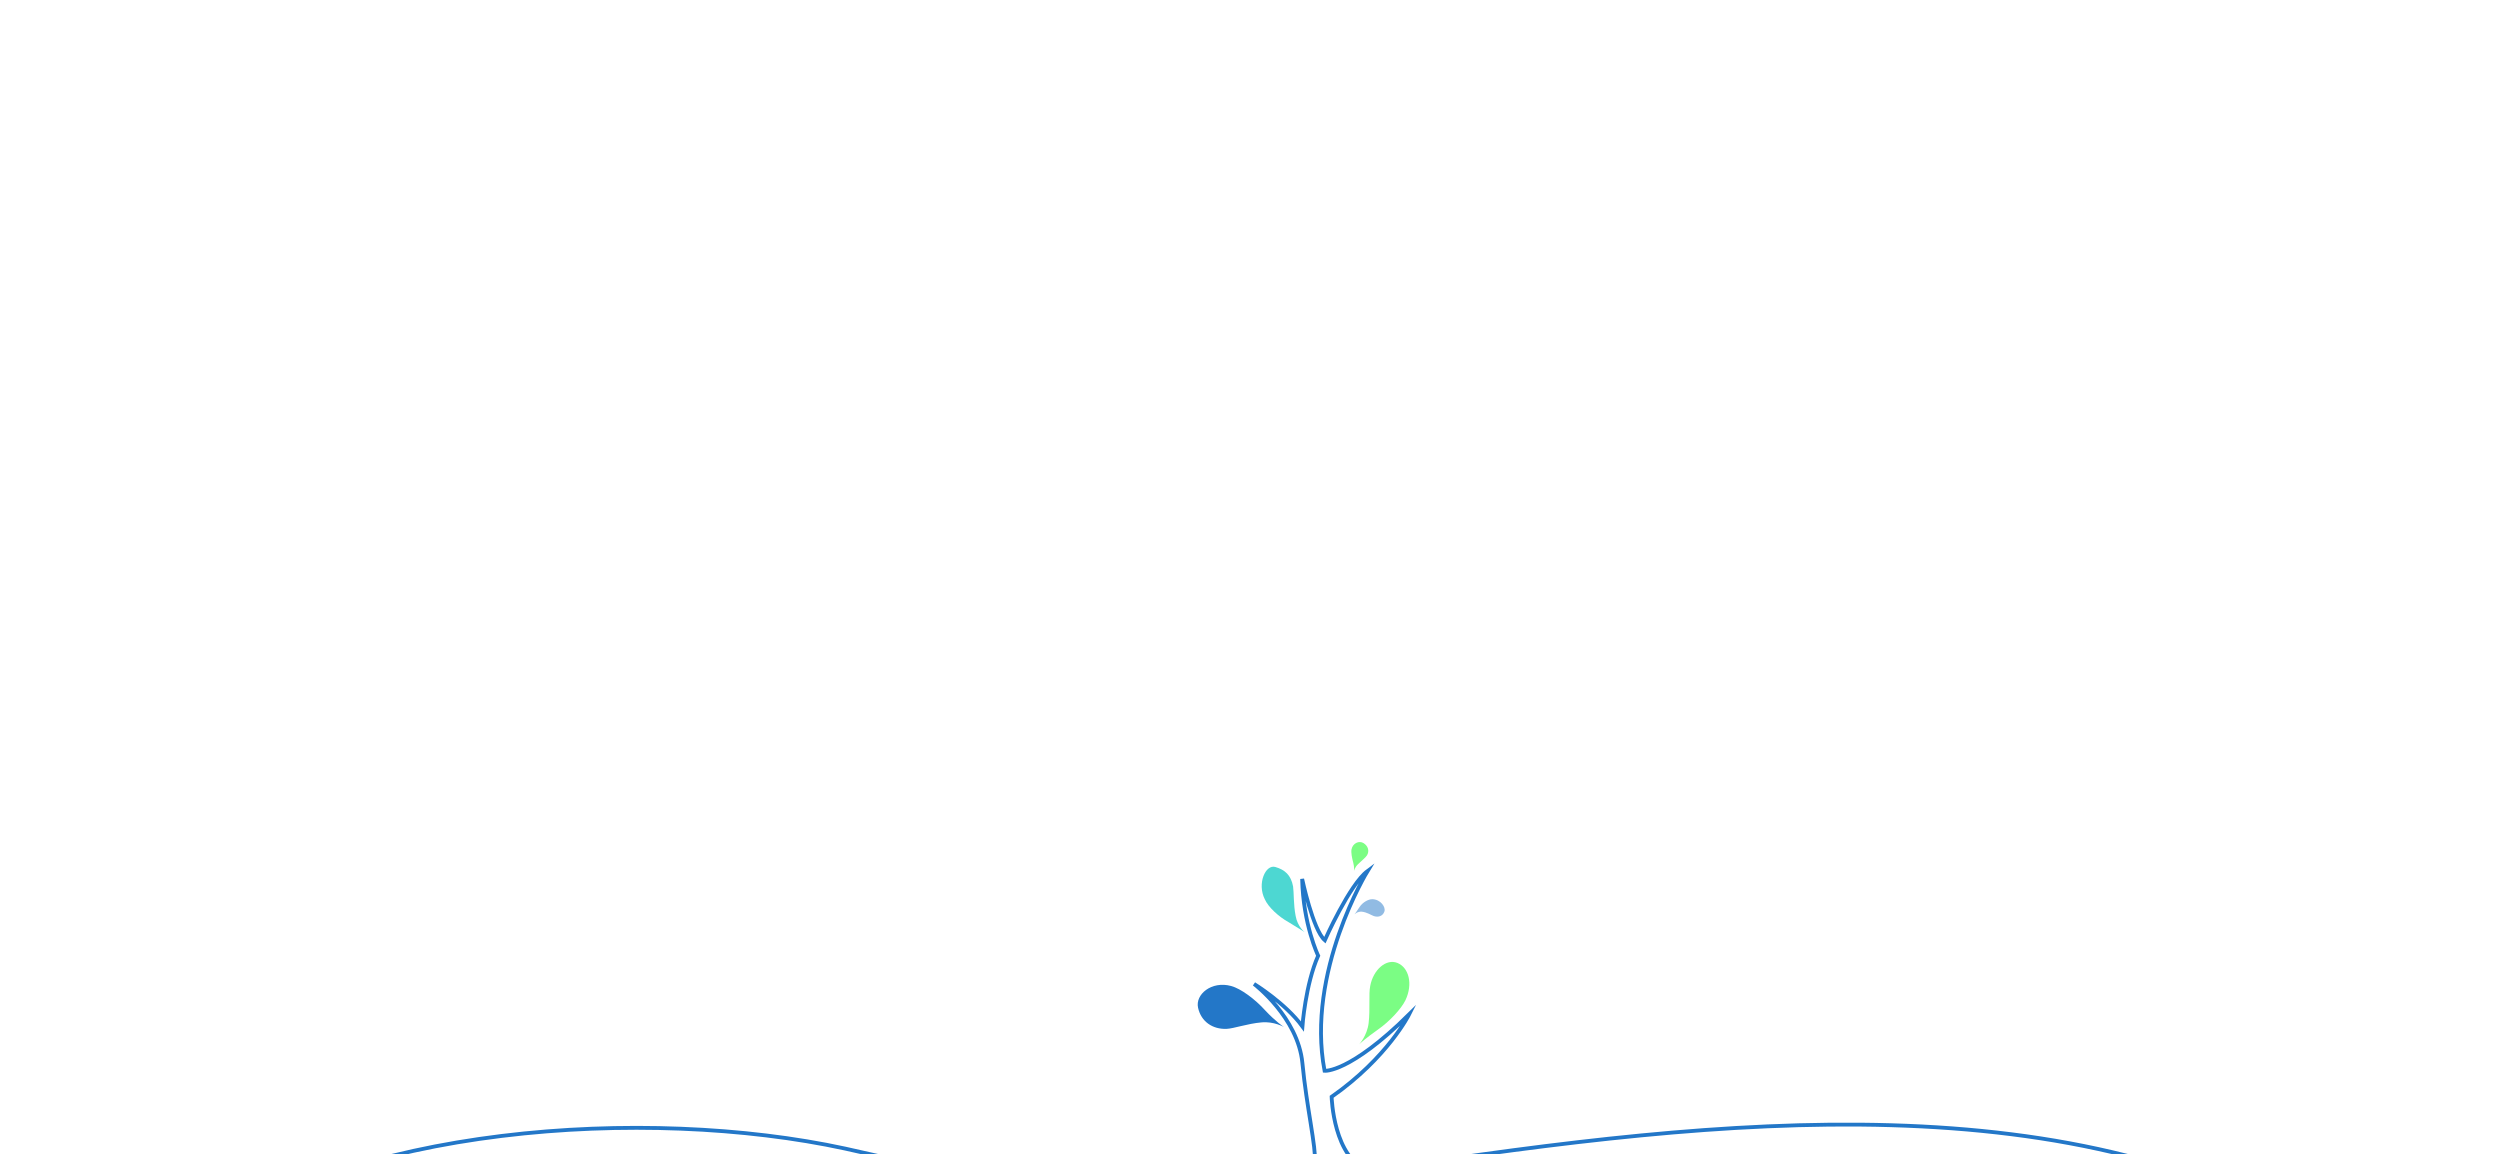
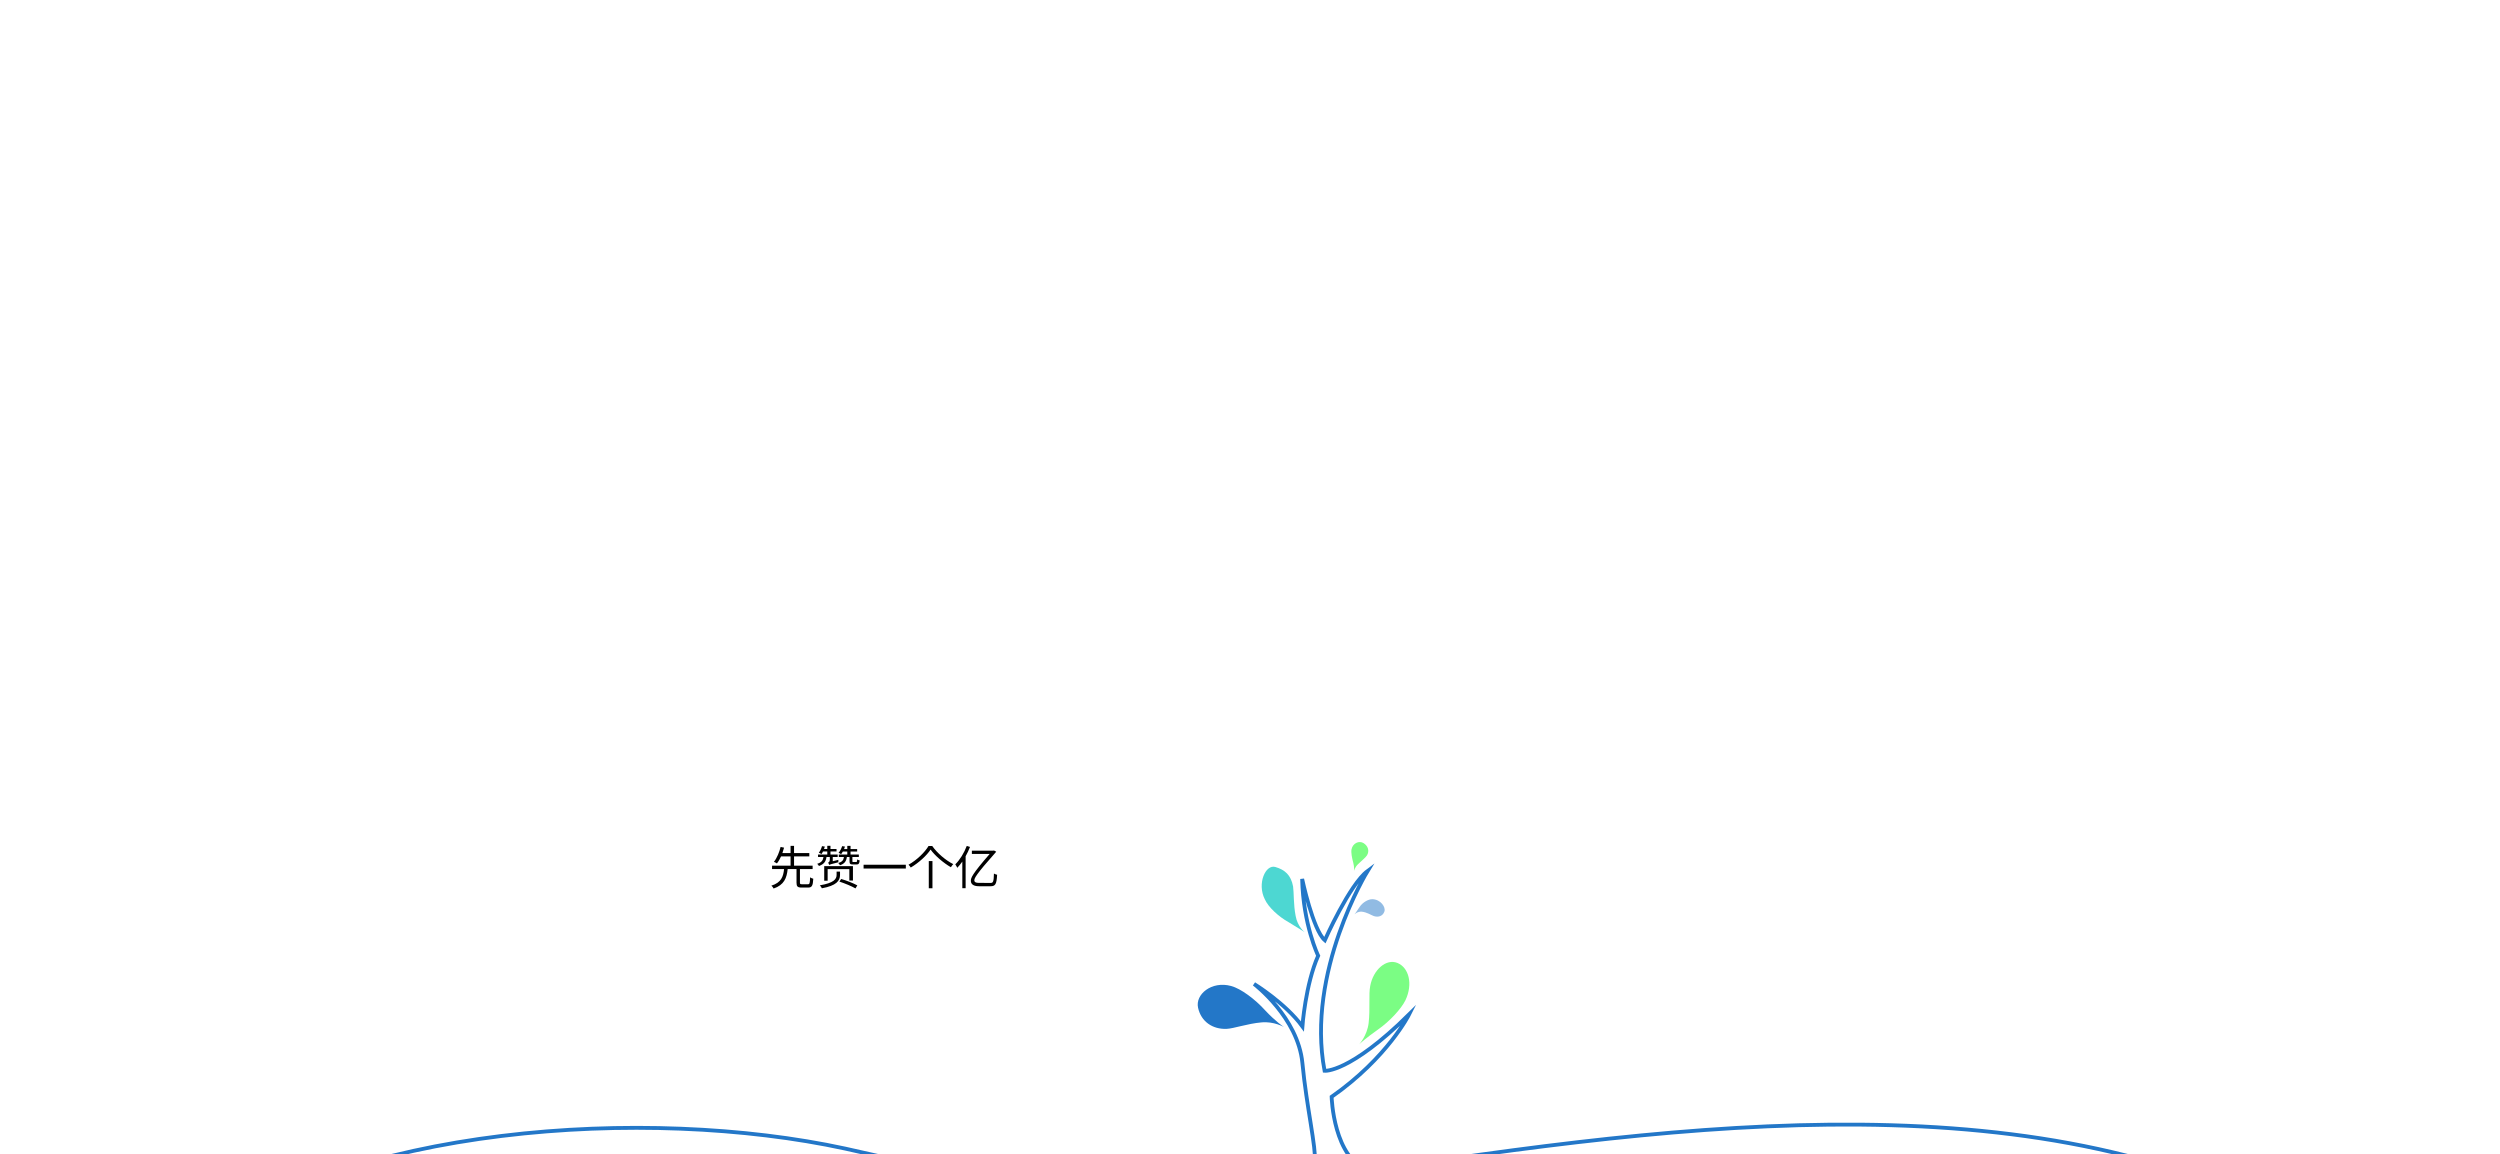
<svg xmlns="http://www.w3.org/2000/svg" version="1.1" id="xiaoshu" x="0px" y="0px" width="100%" height="300px" viewBox="0 0 650 300" enable-background="new 0 0 650 300" xml:space="preserve">
+   <g id="like">
+     <text x="200" y="230" id="liketext">先赞一个亿</text>
+   </g>
  <g id="tudi">
    <path fill="none" stroke="#2377C8" stroke-miterlimit="10" d="M49.44,324c40.421-31.391,118.683-36.551,170.284-25.37  s52.461,18.491,140.613,5.159c88.153-13.328,179.745-23.219,247.256,19.782" />
  </g>
  <g id="shugan">
    <path fill="none" stroke="#2377C8" stroke-miterlimit="10" d="M339.063,306.832c0,0,2.354-0.645,2.791-4.743  c0.385-3.619-2.146-14.294-3.229-25.673c-1.133-11.911-12.57-20.59-12.57-20.59s8.118,4.968,12.568,11.042  c0,0,0.787-10.9,4.104-18.38c0,0-3.906-8.1-4.168-19.965c0,0,2.813,13.295,5.893,15.938c0,0,6.414-14.508,11.129-18.01  c0,0-16.082,26.229-11.194,51.957c0,0,6.458,0.669,21.997-14.675c0,0-5.586,11.244-20.162,21.44c0,0,0.43,16.217,9.771,19.267" />
  </g>
  <g id="yezi">
    <g>
      <g>
        <path fill="#4DD7D2" d="M328.833,233.779c-2.034-4.049,0.208-9.121,2.764-8.361c2.471,0.715,4.061,2.104,4.605,5.063     c0.229,1.504,0.083,4.668,0.663,7.641c0.475,2.802,2.375,4.283,2.357,4.249c-0.011-0.013-1.813-1.17-4.17-2.593     C332.419,238.32,329.745,235.846,328.833,233.779z" />
      </g>
    </g>
    <g>
      <g>
        <path fill="#2377C8" d="M318.891,267.507c-3.663,0.132-6.597-1.913-7.391-5.468c-0.798-3.473,3.501-7.066,8.572-5.686     c2.524,0.666,6.228,3.405,8.913,6.385c2.499,2.688,4.819,4.302,4.852,4.287c0.017,0.033-2.59-1.535-5.898-1.197     C324.338,266.141,320.776,267.427,318.891,267.507z" />
      </g>
    </g>
    <g>
      <g>
        <path fill="#7BFD84" d="M351.396,220.83c0.314-1.581,1.938-2.348,3.117-1.627c1.182,0.727,1.6,2.047,0.904,3.189     c-0.357,0.584-1.434,1.42-2.342,2.309c-0.838,0.811-1.045,1.754-1.047,1.75c0.006-0.004,0.144-0.924-0.17-2.09     C351.512,223.089,351.232,221.626,351.396,220.83z" />
      </g>
    </g>
    <g opacity="0.5">
      <g>
        <path fill="#2377C8" d="M357.165,238.172c1.14,0.389,2.334,0.069,2.771-1.152c0.435-1.154-0.978-3.172-3.097-3.229     c-1.041-0.039-2.573,0.817-3.36,2.044c-0.725,1.114-1.283,1.904-1.316,1.895c-0.002,0.029,0.738-0.797,1.927-0.688     C355.393,237.173,356.568,237.962,357.165,238.172z" />
      </g>
    </g>
    <g>
      <g>
        <path fill="#7BFD84" d="M356.256,256.35c0.787-4.221,4.146-7.184,7.094-5.979c2.906,1.2,4.1,5.374,2.064,9.698     c-1.057,2.162-4.042,5.459-7.175,7.641c-2.854,1.988-4.855,3.766-4.843,3.826c-0.051,0.006,2.043-2.168,2.449-5.544     C356.273,262.348,355.816,258.494,356.256,256.35z" />
      </g>
    </g>
  </g>
</svg>
